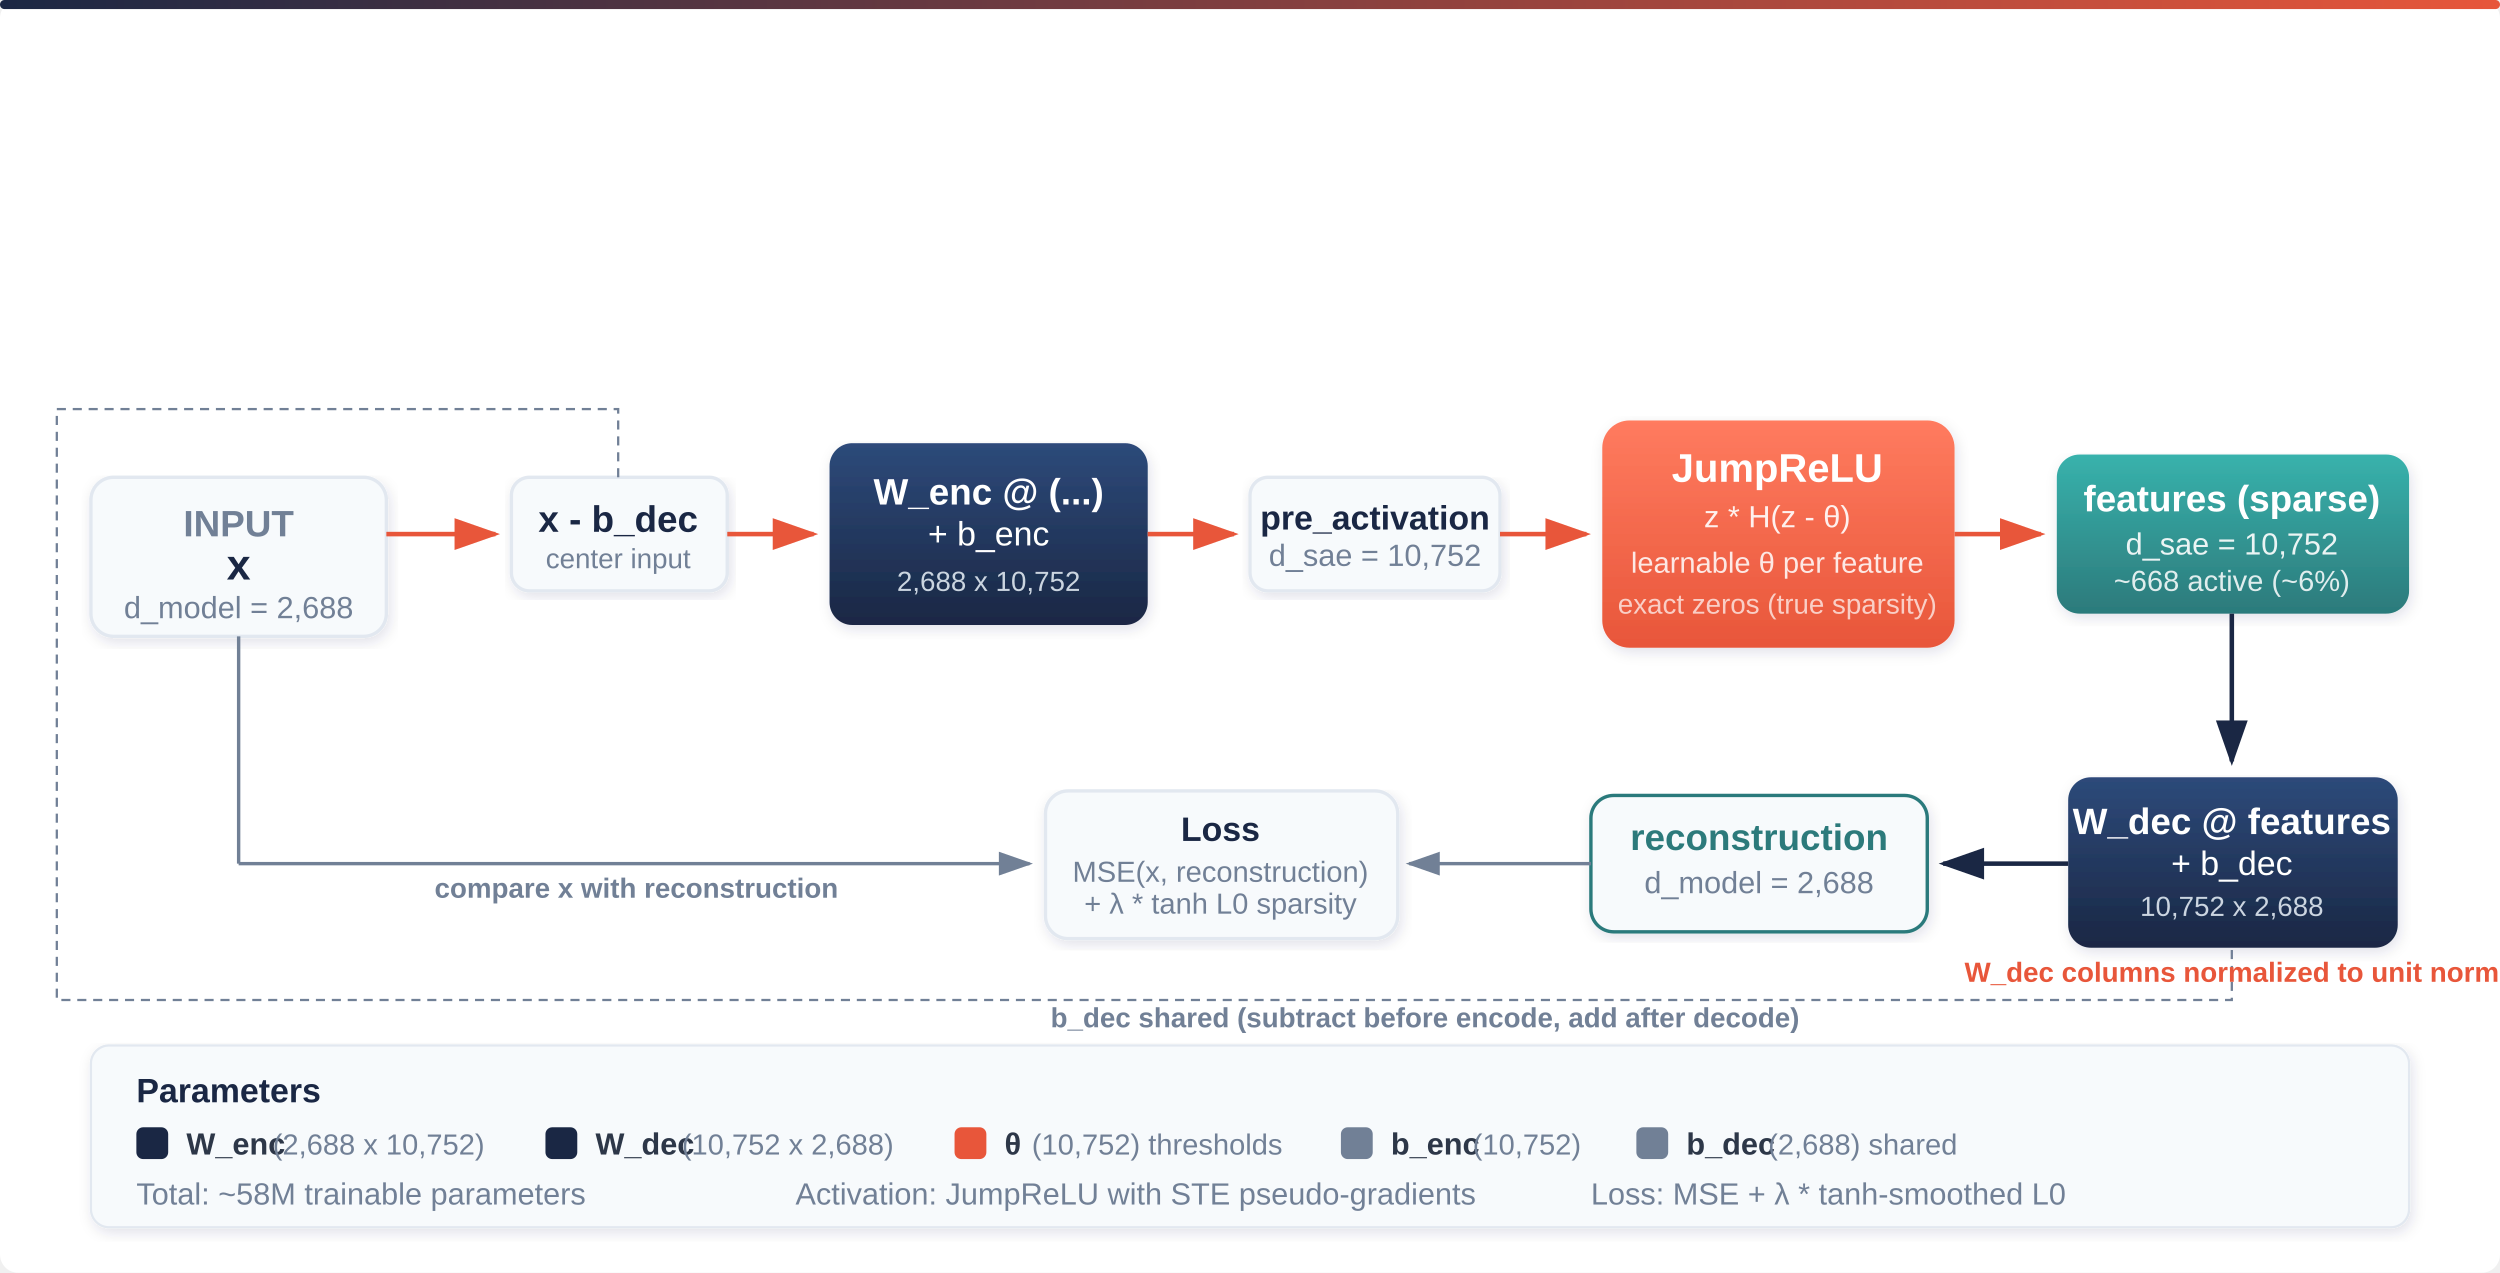
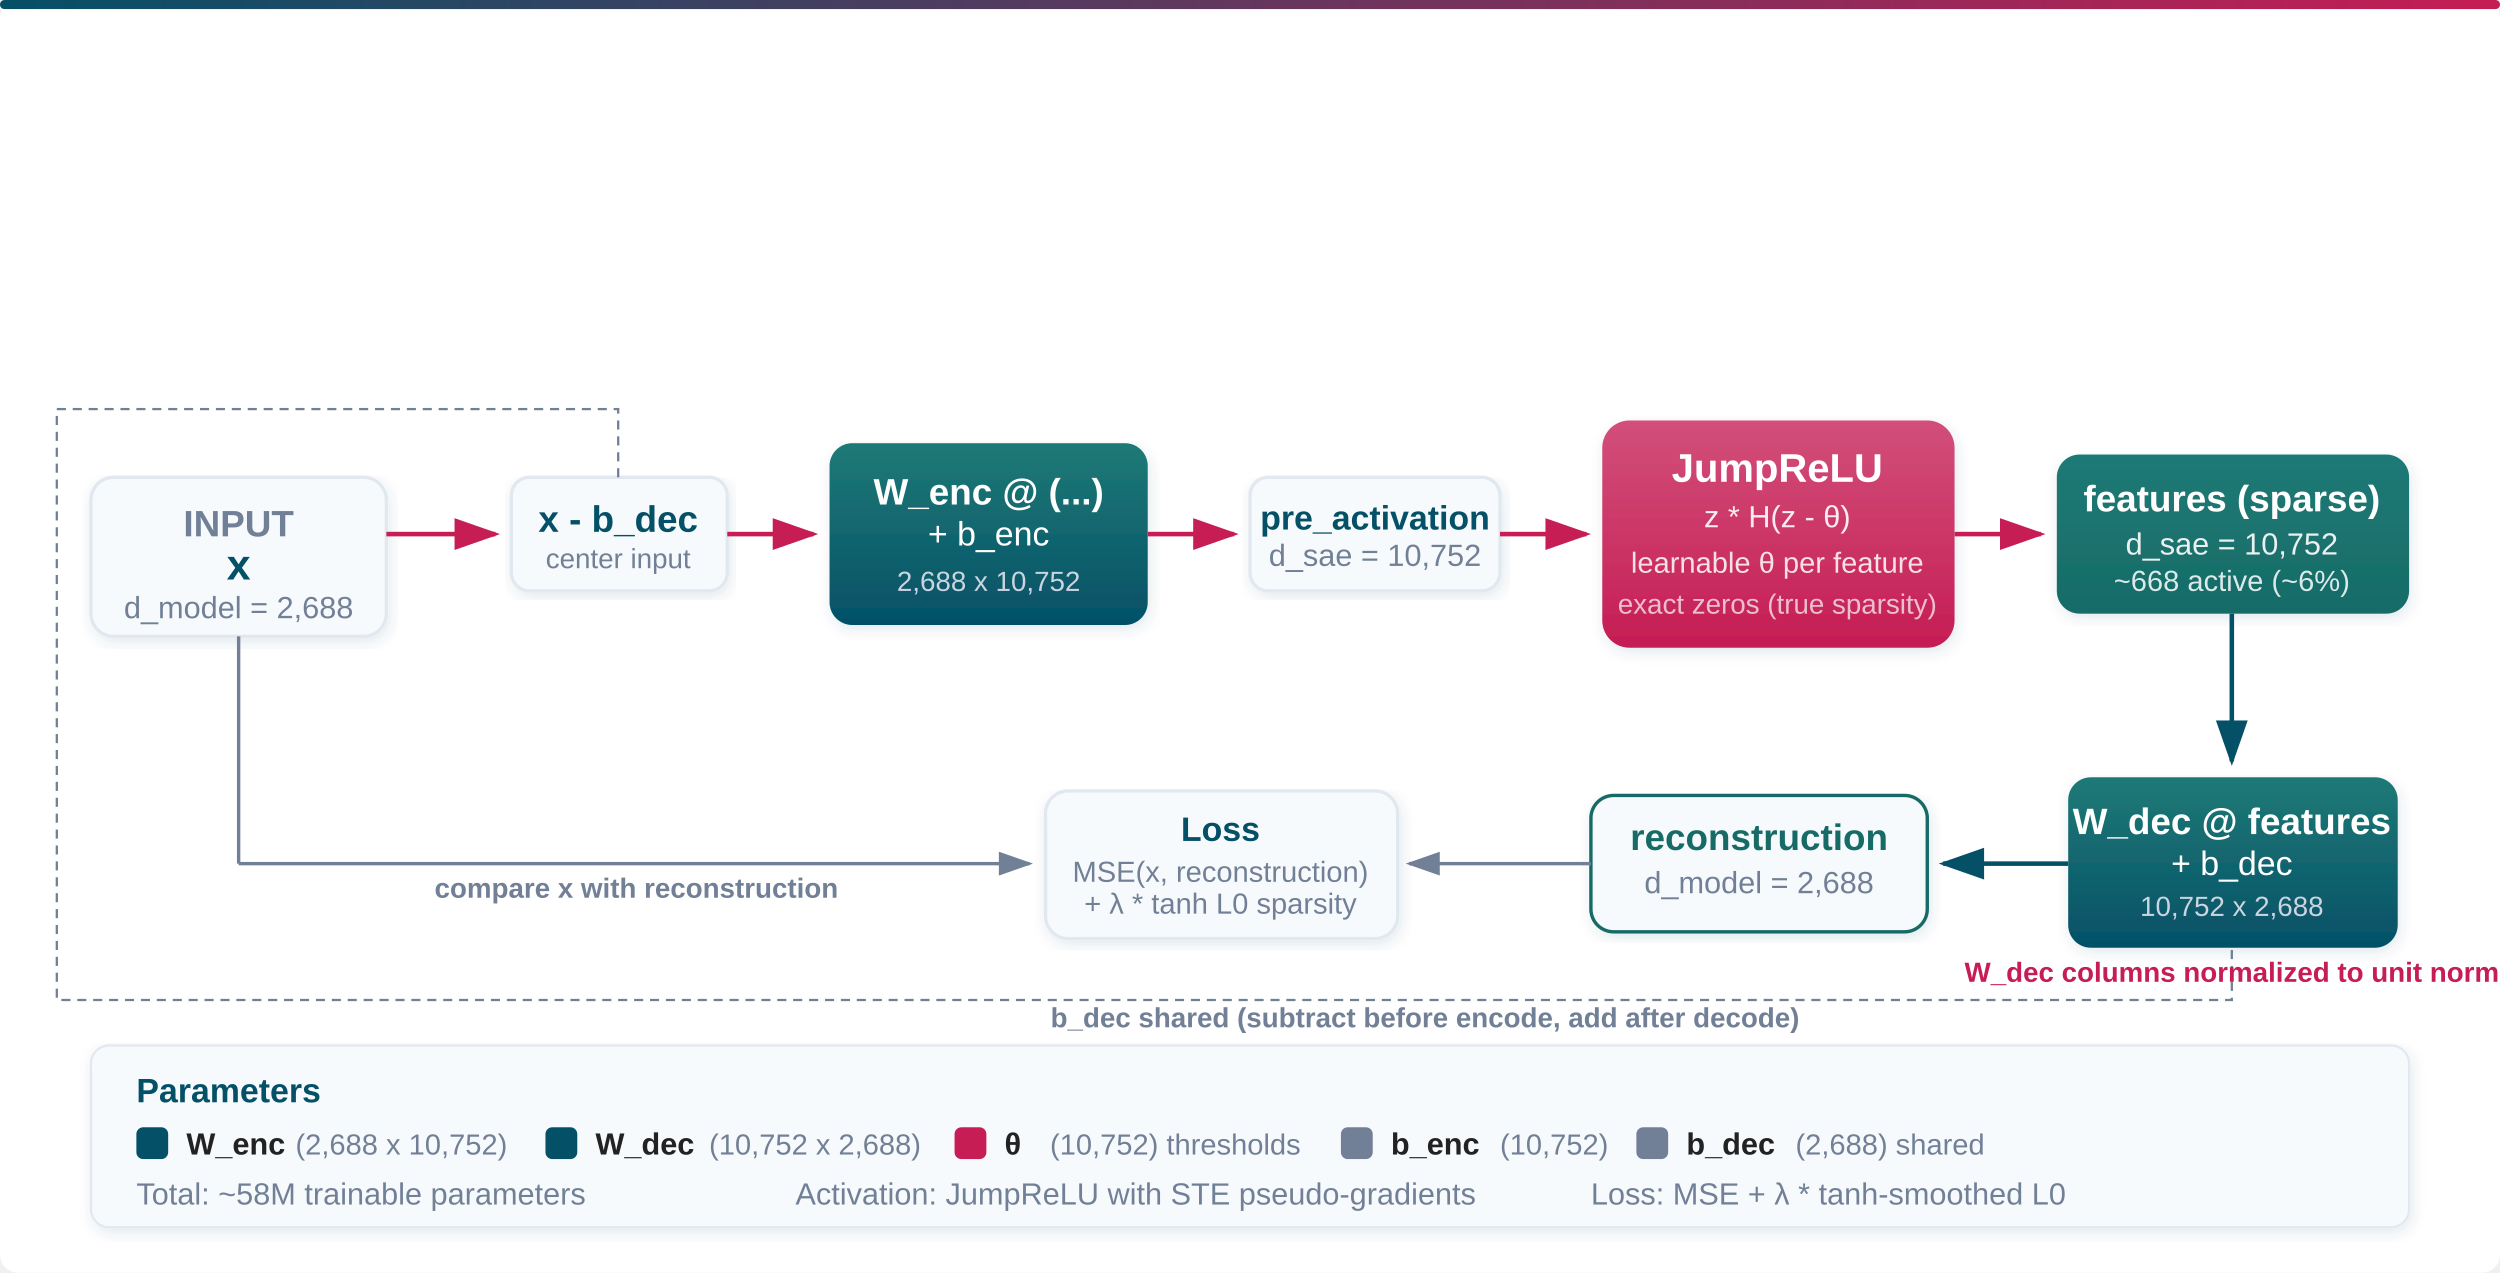
<svg xmlns="http://www.w3.org/2000/svg" viewBox="0 0 1100 560" font-family="Helvetica Neue, Segoe UI, Arial, sans-serif">
  <defs>
    <filter id="shadow" x="-4%" y="-4%" width="108%" height="112%">
-       <feDropShadow dx="1" dy="2" stdDeviation="3" flood-color="#1a2744" flood-opacity="0.12" />
+       <feDropShadow dx="1" dy="2" stdDeviation="3" flood-color="#045067" flood-opacity="0.12" />
    </filter>
    <linearGradient id="grad-topbar" x1="0" y1="0" x2="1" y2="0">
-       <stop offset="0%" stop-color="#1a2744" />
-       <stop offset="100%" stop-color="#e8563a" />
+       <stop offset="0%" stop-color="#045067" />
+       <stop offset="100%" stop-color="#c51d54" />
    </linearGradient>
    <linearGradient id="grad-primary" x1="0" y1="0" x2="0" y2="1">
-       <stop offset="0%" stop-color="#2d4a7a" />
-       <stop offset="100%" stop-color="#1a2744" />
+       <stop offset="0%" stop-color="#1f7a76" />
+       <stop offset="100%" stop-color="#045067" />
    </linearGradient>
    <linearGradient id="grad-accent" x1="0" y1="0" x2="0" y2="1">
-       <stop offset="0%" stop-color="#ff7b5f" />
-       <stop offset="100%" stop-color="#e8563a" />
+       <stop offset="0%" stop-color="#d24f7a" />
+       <stop offset="100%" stop-color="#c51d54" />
    </linearGradient>
    <linearGradient id="grad-teal" x1="0" y1="0" x2="0" y2="1">
-       <stop offset="0%" stop-color="#38b2ac" />
-       <stop offset="100%" stop-color="#2c7a7b" />
+       <stop offset="0%" stop-color="#1f7a76" />
+       <stop offset="100%" stop-color="#176b67" />
    </linearGradient>
    <marker id="arr" markerWidth="10" markerHeight="7" refX="9" refY="3.5" orient="auto">
-       <polygon points="0 0, 10 3.5, 0 7" fill="#e8563a" />
+       <polygon points="0 0, 10 3.5, 0 7" fill="#c51d54" />
    </marker>
    <marker id="arr-navy" markerWidth="10" markerHeight="7" refX="9" refY="3.5" orient="auto">
-       <polygon points="0 0, 10 3.5, 0 7" fill="#1a2744" />
+       <polygon points="0 0, 10 3.5, 0 7" fill="#045067" />
    </marker>
    <marker id="arr-teal" markerWidth="10" markerHeight="7" refX="9" refY="3.5" orient="auto">
-       <polygon points="0 0, 10 3.5, 0 7" fill="#2c7a7b" />
+       <polygon points="0 0, 10 3.5, 0 7" fill="#176b67" />
    </marker>
    <marker id="arr-gray" markerWidth="10" markerHeight="7" refX="9" refY="3.5" orient="auto">
      <polygon points="0 0, 10 3.5, 0 7" fill="#718096" />
    </marker>
  </defs>
  <rect width="1100" height="560" fill="#ffffff" rx="8" />
  <rect width="1100" height="4" fill="url(#grad-topbar)" rx="2" />
  <g filter="url(#shadow)">
    <rect x="40" y="210" width="130" height="70" rx="10" fill="#f7fafc" stroke="#e2e8f0" stroke-width="1.5" />
  </g>
  <text x="105" y="236" text-anchor="middle" font-size="16.2" fill="#718096" font-weight="600">INPUT</text>
-   <text x="105" y="255" text-anchor="middle" font-size="18.9" fill="#1a2744" font-weight="700">x</text>
+   <text x="105" y="255" text-anchor="middle" font-size="18.9" fill="#045067" font-weight="700">x</text>
  <text x="105" y="272" text-anchor="middle" font-size="13.5" fill="#718096">d_model = 2,688</text>
-   <line x1="170" y1="235" x2="218" y2="235" stroke="#e8563a" stroke-width="2" marker-end="url(#arr)" />
+   <line x1="170" y1="235" x2="218" y2="235" stroke="#c51d54" stroke-width="2" marker-end="url(#arr)" />
  <g filter="url(#shadow)">
    <rect x="225" y="210" width="95" height="50" rx="8" fill="#f7fafc" stroke="#e2e8f0" stroke-width="1.5" />
  </g>
-   <text x="272" y="234" text-anchor="middle" font-size="16.2" fill="#1a2744" font-weight="700">x - b_dec</text>
+   <text x="272" y="234" text-anchor="middle" font-size="16.2" fill="#045067" font-weight="700">x - b_dec</text>
  <text x="272" y="250" text-anchor="middle" font-size="12.2" fill="#718096">center input</text>
-   <line x1="320" y1="235" x2="358" y2="235" stroke="#e8563a" stroke-width="2" marker-end="url(#arr)" />
+   <line x1="320" y1="235" x2="358" y2="235" stroke="#c51d54" stroke-width="2" marker-end="url(#arr)" />
  <g filter="url(#shadow)">
    <rect x="365" y="195" width="140" height="80" rx="10" fill="url(#grad-primary)" />
  </g>
  <text x="435" y="222" text-anchor="middle" font-size="16.2" fill="#ffffff" font-weight="700">W_enc @ (...)</text>
  <text x="435" y="240" text-anchor="middle" font-size="14.9" fill="#ffffff">+ b_enc</text>
  <text x="435" y="260" text-anchor="middle" font-size="12.2" fill="#cbd5e0">2,688 x 10,752</text>
-   <line x1="505" y1="235" x2="543" y2="235" stroke="#e8563a" stroke-width="2" marker-end="url(#arr)" />
+   <line x1="505" y1="235" x2="543" y2="235" stroke="#c51d54" stroke-width="2" marker-end="url(#arr)" />
  <g filter="url(#shadow)">
    <rect x="550" y="210" width="110" height="50" rx="8" fill="#f7fafc" stroke="#e2e8f0" stroke-width="1.5" />
  </g>
-   <text x="605" y="233" text-anchor="middle" font-size="14.9" fill="#1a2744" font-weight="600">pre_activation</text>
+   <text x="605" y="233" text-anchor="middle" font-size="14.9" fill="#045067" font-weight="600">pre_activation</text>
  <text x="605" y="249" text-anchor="middle" font-size="13.5" fill="#718096">d_sae = 10,752</text>
-   <line x1="660" y1="235" x2="698" y2="235" stroke="#e8563a" stroke-width="2" marker-end="url(#arr)" />
+   <line x1="660" y1="235" x2="698" y2="235" stroke="#c51d54" stroke-width="2" marker-end="url(#arr)" />
  <g filter="url(#shadow)">
    <rect x="705" y="185" width="155" height="100" rx="12" fill="url(#grad-accent)" />
  </g>
  <text x="782" y="212" text-anchor="middle" font-size="17.6" fill="#ffffff" font-weight="700">JumpReLU</text>
  <text x="782" y="232" text-anchor="middle" font-size="13.5" fill="#ffffff" fill-opacity="0.9">z * H(z - θ)</text>
  <text x="782" y="252" text-anchor="middle" font-size="12.8" fill="#ffffff" fill-opacity="0.85">learnable θ per feature</text>
  <text x="782" y="270" text-anchor="middle" font-size="12.2" fill="#ffffff" fill-opacity="0.7">exact zeros (true sparsity)</text>
-   <line x1="860" y1="235" x2="898" y2="235" stroke="#e8563a" stroke-width="2" marker-end="url(#arr)" />
+   <line x1="860" y1="235" x2="898" y2="235" stroke="#c51d54" stroke-width="2" marker-end="url(#arr)" />
  <g filter="url(#shadow)">
    <rect x="905" y="200" width="155" height="70" rx="10" fill="url(#grad-teal)" />
  </g>
  <text x="982" y="225" text-anchor="middle" font-size="16.2" fill="#ffffff" font-weight="700">features (sparse)</text>
  <text x="982" y="244" text-anchor="middle" font-size="13.5" fill="#ffffff" fill-opacity="0.9">d_sae = 10,752</text>
  <text x="982" y="260" text-anchor="middle" font-size="12.8" fill="#ffffff" fill-opacity="0.85">~668 active (~6%)</text>
-   <line x1="982" y1="270" x2="982" y2="335" stroke="#1a2744" stroke-width="2" marker-end="url(#arr-navy)" />
+   <line x1="982" y1="270" x2="982" y2="335" stroke="#045067" stroke-width="2" marker-end="url(#arr-navy)" />
  <g filter="url(#shadow)">
    <rect x="910" y="342" width="145" height="75" rx="10" fill="url(#grad-primary)" />
  </g>
  <text x="982" y="367" text-anchor="middle" font-size="16.2" fill="#ffffff" font-weight="700">W_dec @ features</text>
  <text x="982" y="385" text-anchor="middle" font-size="14.9" fill="#ffffff">+ b_dec</text>
  <text x="982" y="403" text-anchor="middle" font-size="12.2" fill="#cbd5e0">10,752 x 2,688</text>
-   <line x1="910" y1="380" x2="855" y2="380" stroke="#1a2744" stroke-width="2" marker-end="url(#arr-navy)" />
+   <line x1="910" y1="380" x2="855" y2="380" stroke="#045067" stroke-width="2" marker-end="url(#arr-navy)" />
  <g filter="url(#shadow)">
-     <rect x="700" y="350" width="148" height="60" rx="10" fill="#f7fafc" stroke="#2c7a7b" stroke-width="1.5" />
+     <rect x="700" y="350" width="148" height="60" rx="10" fill="#f7fafc" stroke="#176b67" stroke-width="1.5" />
  </g>
-   <text x="774" y="374" text-anchor="middle" font-size="16.2" fill="#2c7a7b" font-weight="700">reconstruction</text>
+   <text x="774" y="374" text-anchor="middle" font-size="16.2" fill="#176b67" font-weight="700">reconstruction</text>
  <text x="774" y="393" text-anchor="middle" font-size="13.5" fill="#718096">d_model = 2,688</text>
  <line x1="700" y1="380" x2="620" y2="380" stroke="#718096" stroke-width="1.5" marker-end="url(#arr-gray)" />
  <g filter="url(#shadow)">
    <rect x="460" y="348" width="155" height="65" rx="10" fill="#f7fafc" stroke="#e2e8f0" stroke-width="1.5" />
  </g>
-   <text x="537" y="370" text-anchor="middle" font-size="14.9" fill="#1a2744" font-weight="700">Loss</text>
+   <text x="537" y="370" text-anchor="middle" font-size="14.9" fill="#045067" font-weight="700">Loss</text>
  <text x="537" y="388" text-anchor="middle" font-size="12.8" fill="#718096">MSE(x, reconstruction)</text>
  <text x="537" y="402" text-anchor="middle" font-size="12.8" fill="#718096">+ λ * tanh L0 sparsity</text>
  <line x1="105" y1="280" x2="105" y2="380" stroke="#718096" stroke-width="1.5" />
  <line x1="105" y1="380" x2="453" y2="380" stroke="#718096" stroke-width="1.5" marker-end="url(#arr-gray)" />
  <text x="280" y="395" text-anchor="middle" font-size="12.2" fill="#718096" font-weight="600">compare x with reconstruction</text>
  <path d="M 272 210 L 272 180 L 25 180 L 25 440 L 982 440 L 982 417" stroke="#718096" stroke-width="1" fill="none" stroke-dasharray="4,3" />
  <text x="627" y="452" text-anchor="middle" font-size="12.2" fill="#718096" font-weight="600">b_dec shared (subtract before encode, add after decode)</text>
-   <text x="982" y="432" text-anchor="middle" font-size="12.2" fill="#e8563a" font-weight="600">W_dec columns normalized to unit norm</text>
+   <text x="982" y="432" text-anchor="middle" font-size="12.2" fill="#c51d54" font-weight="600">W_dec columns normalized to unit norm</text>
  <g filter="url(#shadow)">
    <rect x="40" y="460" width="1020" height="80" rx="8" fill="#f7fafc" stroke="#e2e8f0" stroke-width="1" />
  </g>
-   <text x="60" y="485" font-size="14.9" fill="#1a2744" font-weight="700">Parameters</text>
-   <rect x="60" y="496" width="14" height="14" rx="3" fill="#1a2744" />
-   <text x="82" y="508" font-size="13.5" fill="#2d3748" font-weight="600">W_enc</text>
-   <text x="120" y="508" font-size="12.8" fill="#718096">(2,688 x 10,752)</text>
-   <rect x="240" y="496" width="14" height="14" rx="3" fill="#1a2744" />
-   <text x="262" y="508" font-size="13.5" fill="#2d3748" font-weight="600">W_dec</text>
-   <text x="300" y="508" font-size="12.8" fill="#718096">(10,752 x 2,688)</text>
-   <rect x="420" y="496" width="14" height="14" rx="3" fill="#e8563a" />
-   <text x="442" y="508" font-size="13.5" fill="#2d3748" font-weight="600">θ</text>
-   <text x="454" y="508" font-size="12.8" fill="#718096">(10,752) thresholds</text>
+   <text x="60" y="485" font-size="14.9" fill="#045067" font-weight="700">Parameters</text>
+   <rect x="60" y="496" width="14" height="14" rx="3" fill="#045067" />
+   <text x="82" y="508" font-size="13.5" fill="#222222" font-weight="600">W_enc</text>
+   <text x="130" y="508" font-size="12.8" fill="#718096">(2,688 x 10,752)</text>
+   <rect x="240" y="496" width="14" height="14" rx="3" fill="#045067" />
+   <text x="262" y="508" font-size="13.5" fill="#222222" font-weight="600">W_dec</text>
+   <text x="312" y="508" font-size="12.8" fill="#718096">(10,752 x 2,688)</text>
+   <rect x="420" y="496" width="14" height="14" rx="3" fill="#c51d54" />
+   <text x="442" y="508" font-size="13.5" fill="#222222" font-weight="600">θ</text>
+   <text x="462" y="508" font-size="12.8" fill="#718096">(10,752) thresholds</text>
  <rect x="590" y="496" width="14" height="14" rx="3" fill="#718096" />
-   <text x="612" y="508" font-size="13.5" fill="#2d3748" font-weight="600">b_enc</text>
-   <text x="648" y="508" font-size="12.8" fill="#718096">(10,752)</text>
+   <text x="612" y="508" font-size="13.5" fill="#222222" font-weight="600">b_enc</text>
+   <text x="660" y="508" font-size="12.8" fill="#718096">(10,752)</text>
  <rect x="720" y="496" width="14" height="14" rx="3" fill="#718096" />
-   <text x="742" y="508" font-size="13.5" fill="#2d3748" font-weight="600">b_dec</text>
-   <text x="778" y="508" font-size="12.8" fill="#718096">(2,688) shared</text>
+   <text x="742" y="508" font-size="13.5" fill="#222222" font-weight="600">b_dec</text>
+   <text x="790" y="508" font-size="12.8" fill="#718096">(2,688) shared</text>
  <text x="60" y="530" font-size="13.5" fill="#718096">Total: ~58M trainable parameters</text>
  <text x="350" y="530" font-size="13.5" fill="#718096">Activation: JumpReLU with STE pseudo-gradients</text>
  <text x="700" y="530" font-size="13.5" fill="#718096">Loss: MSE + λ * tanh-smoothed L0</text>
</svg>
